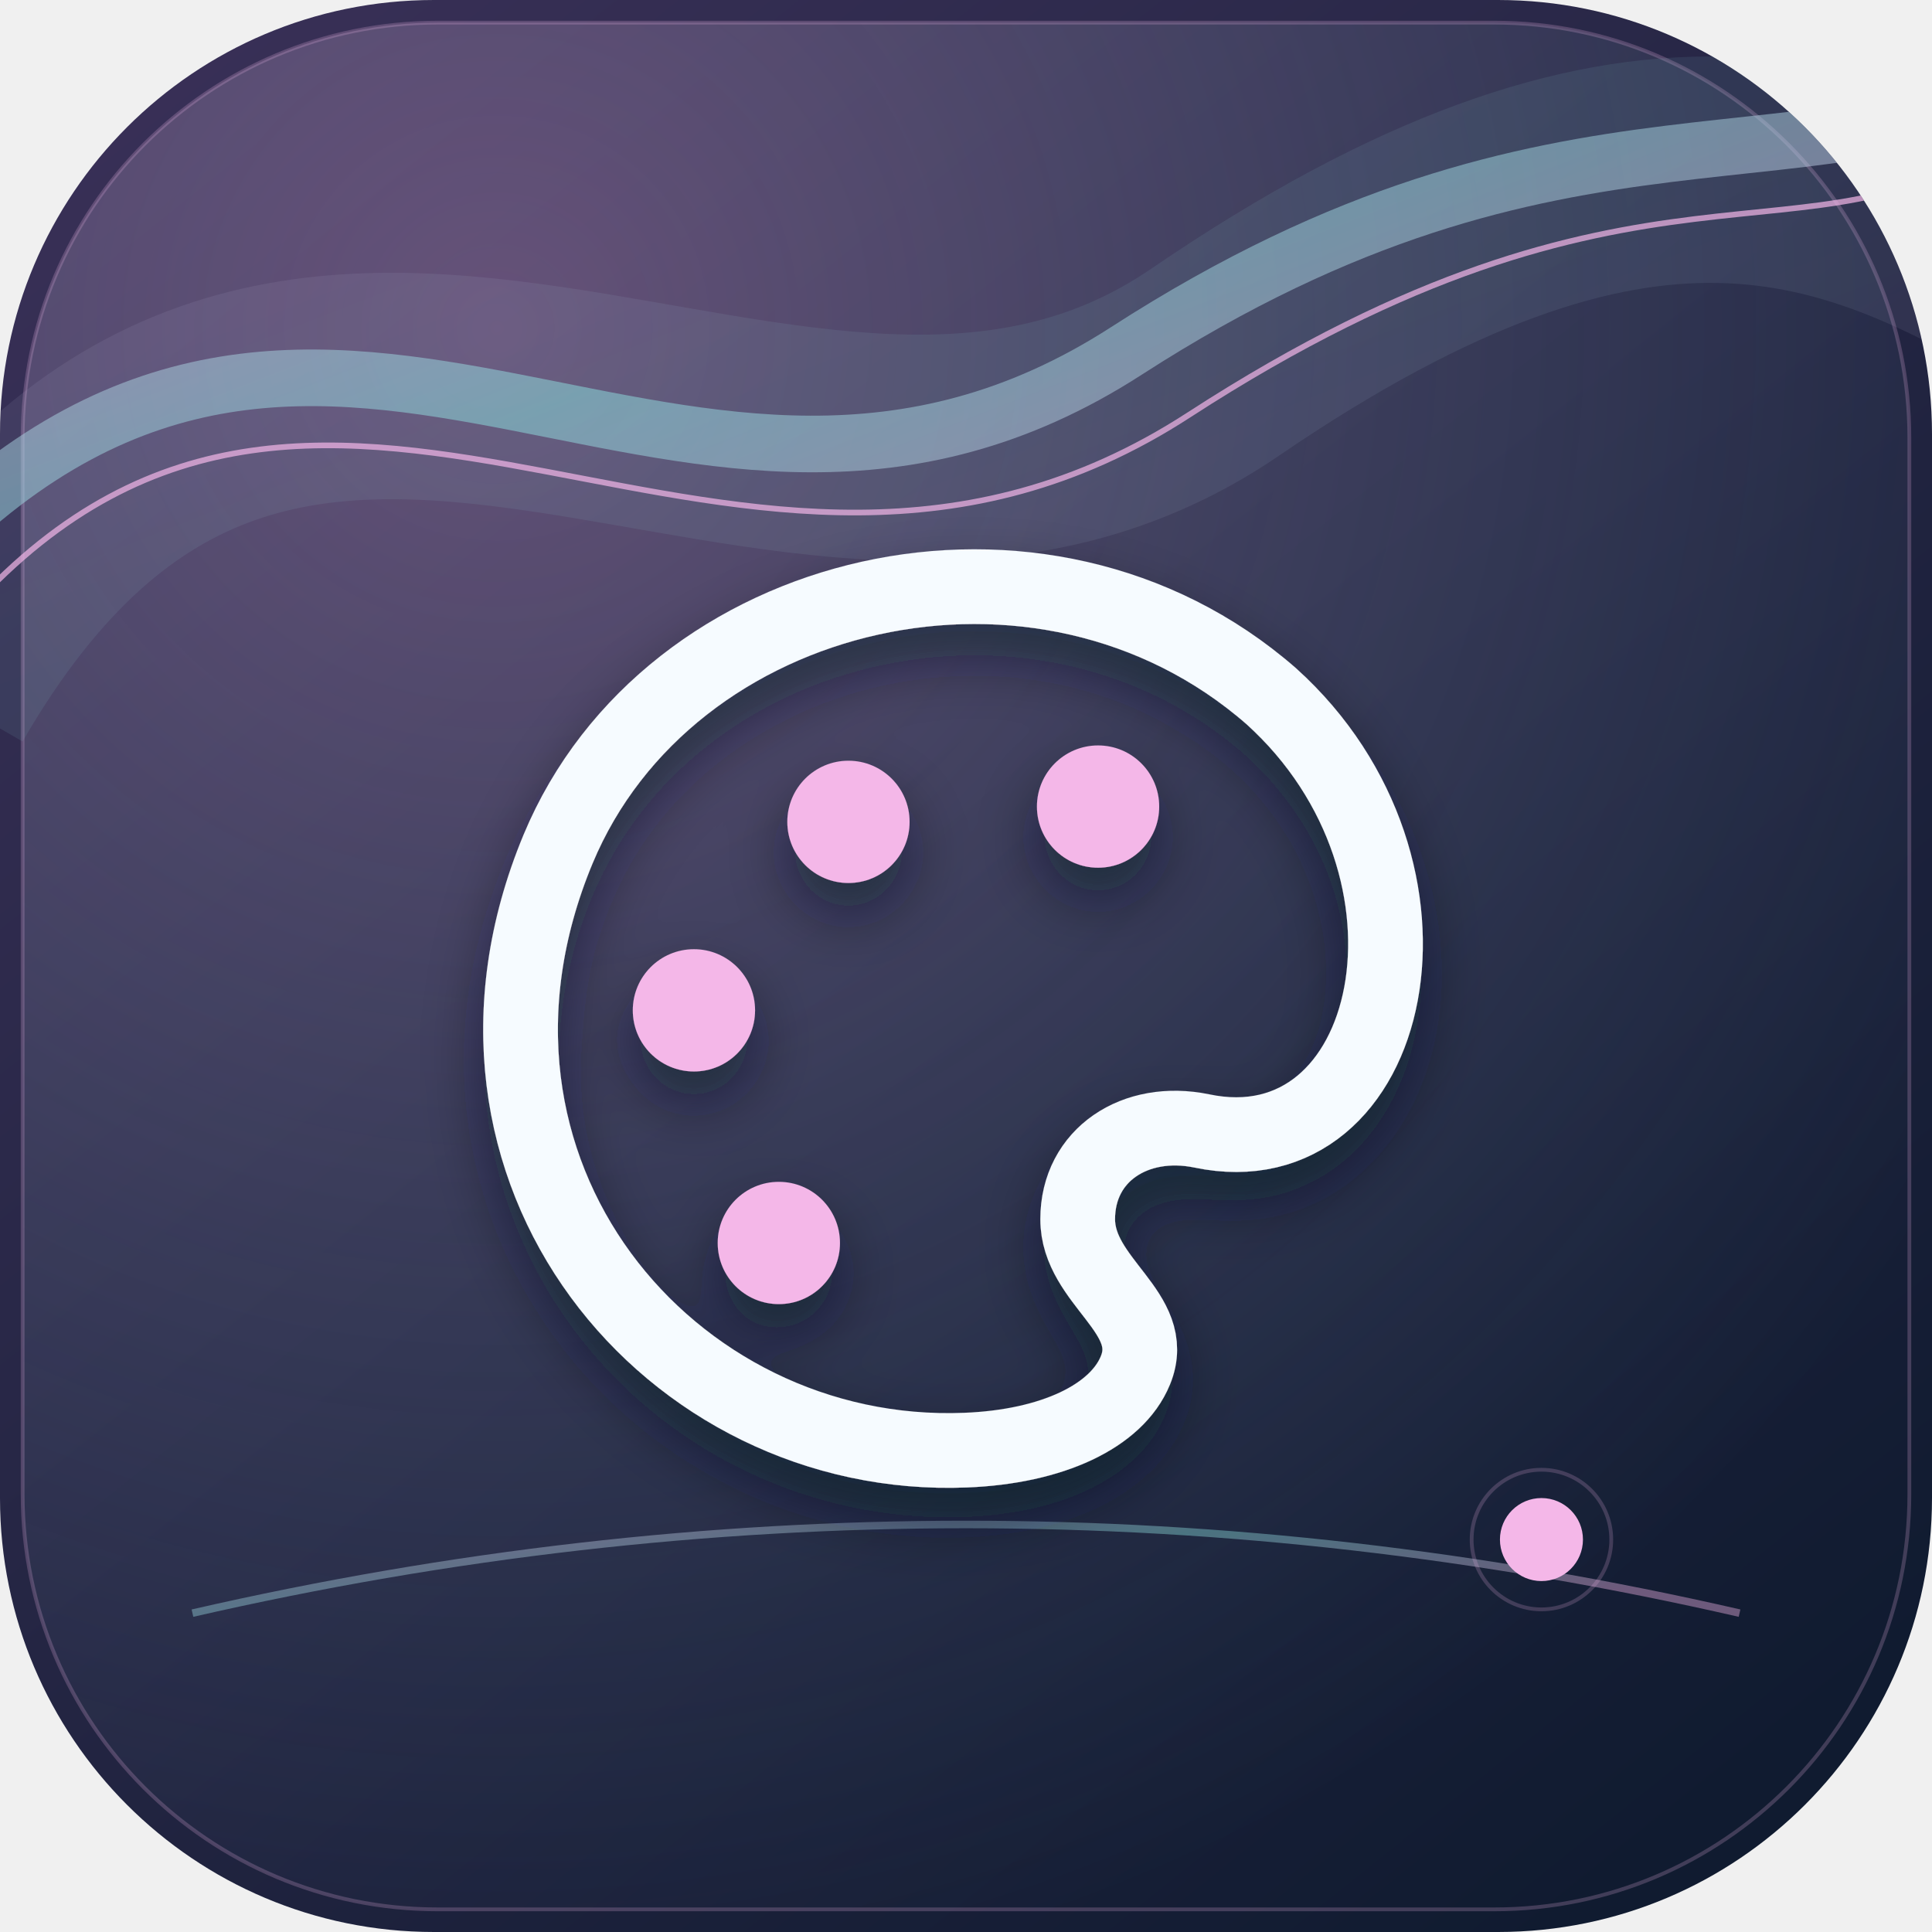
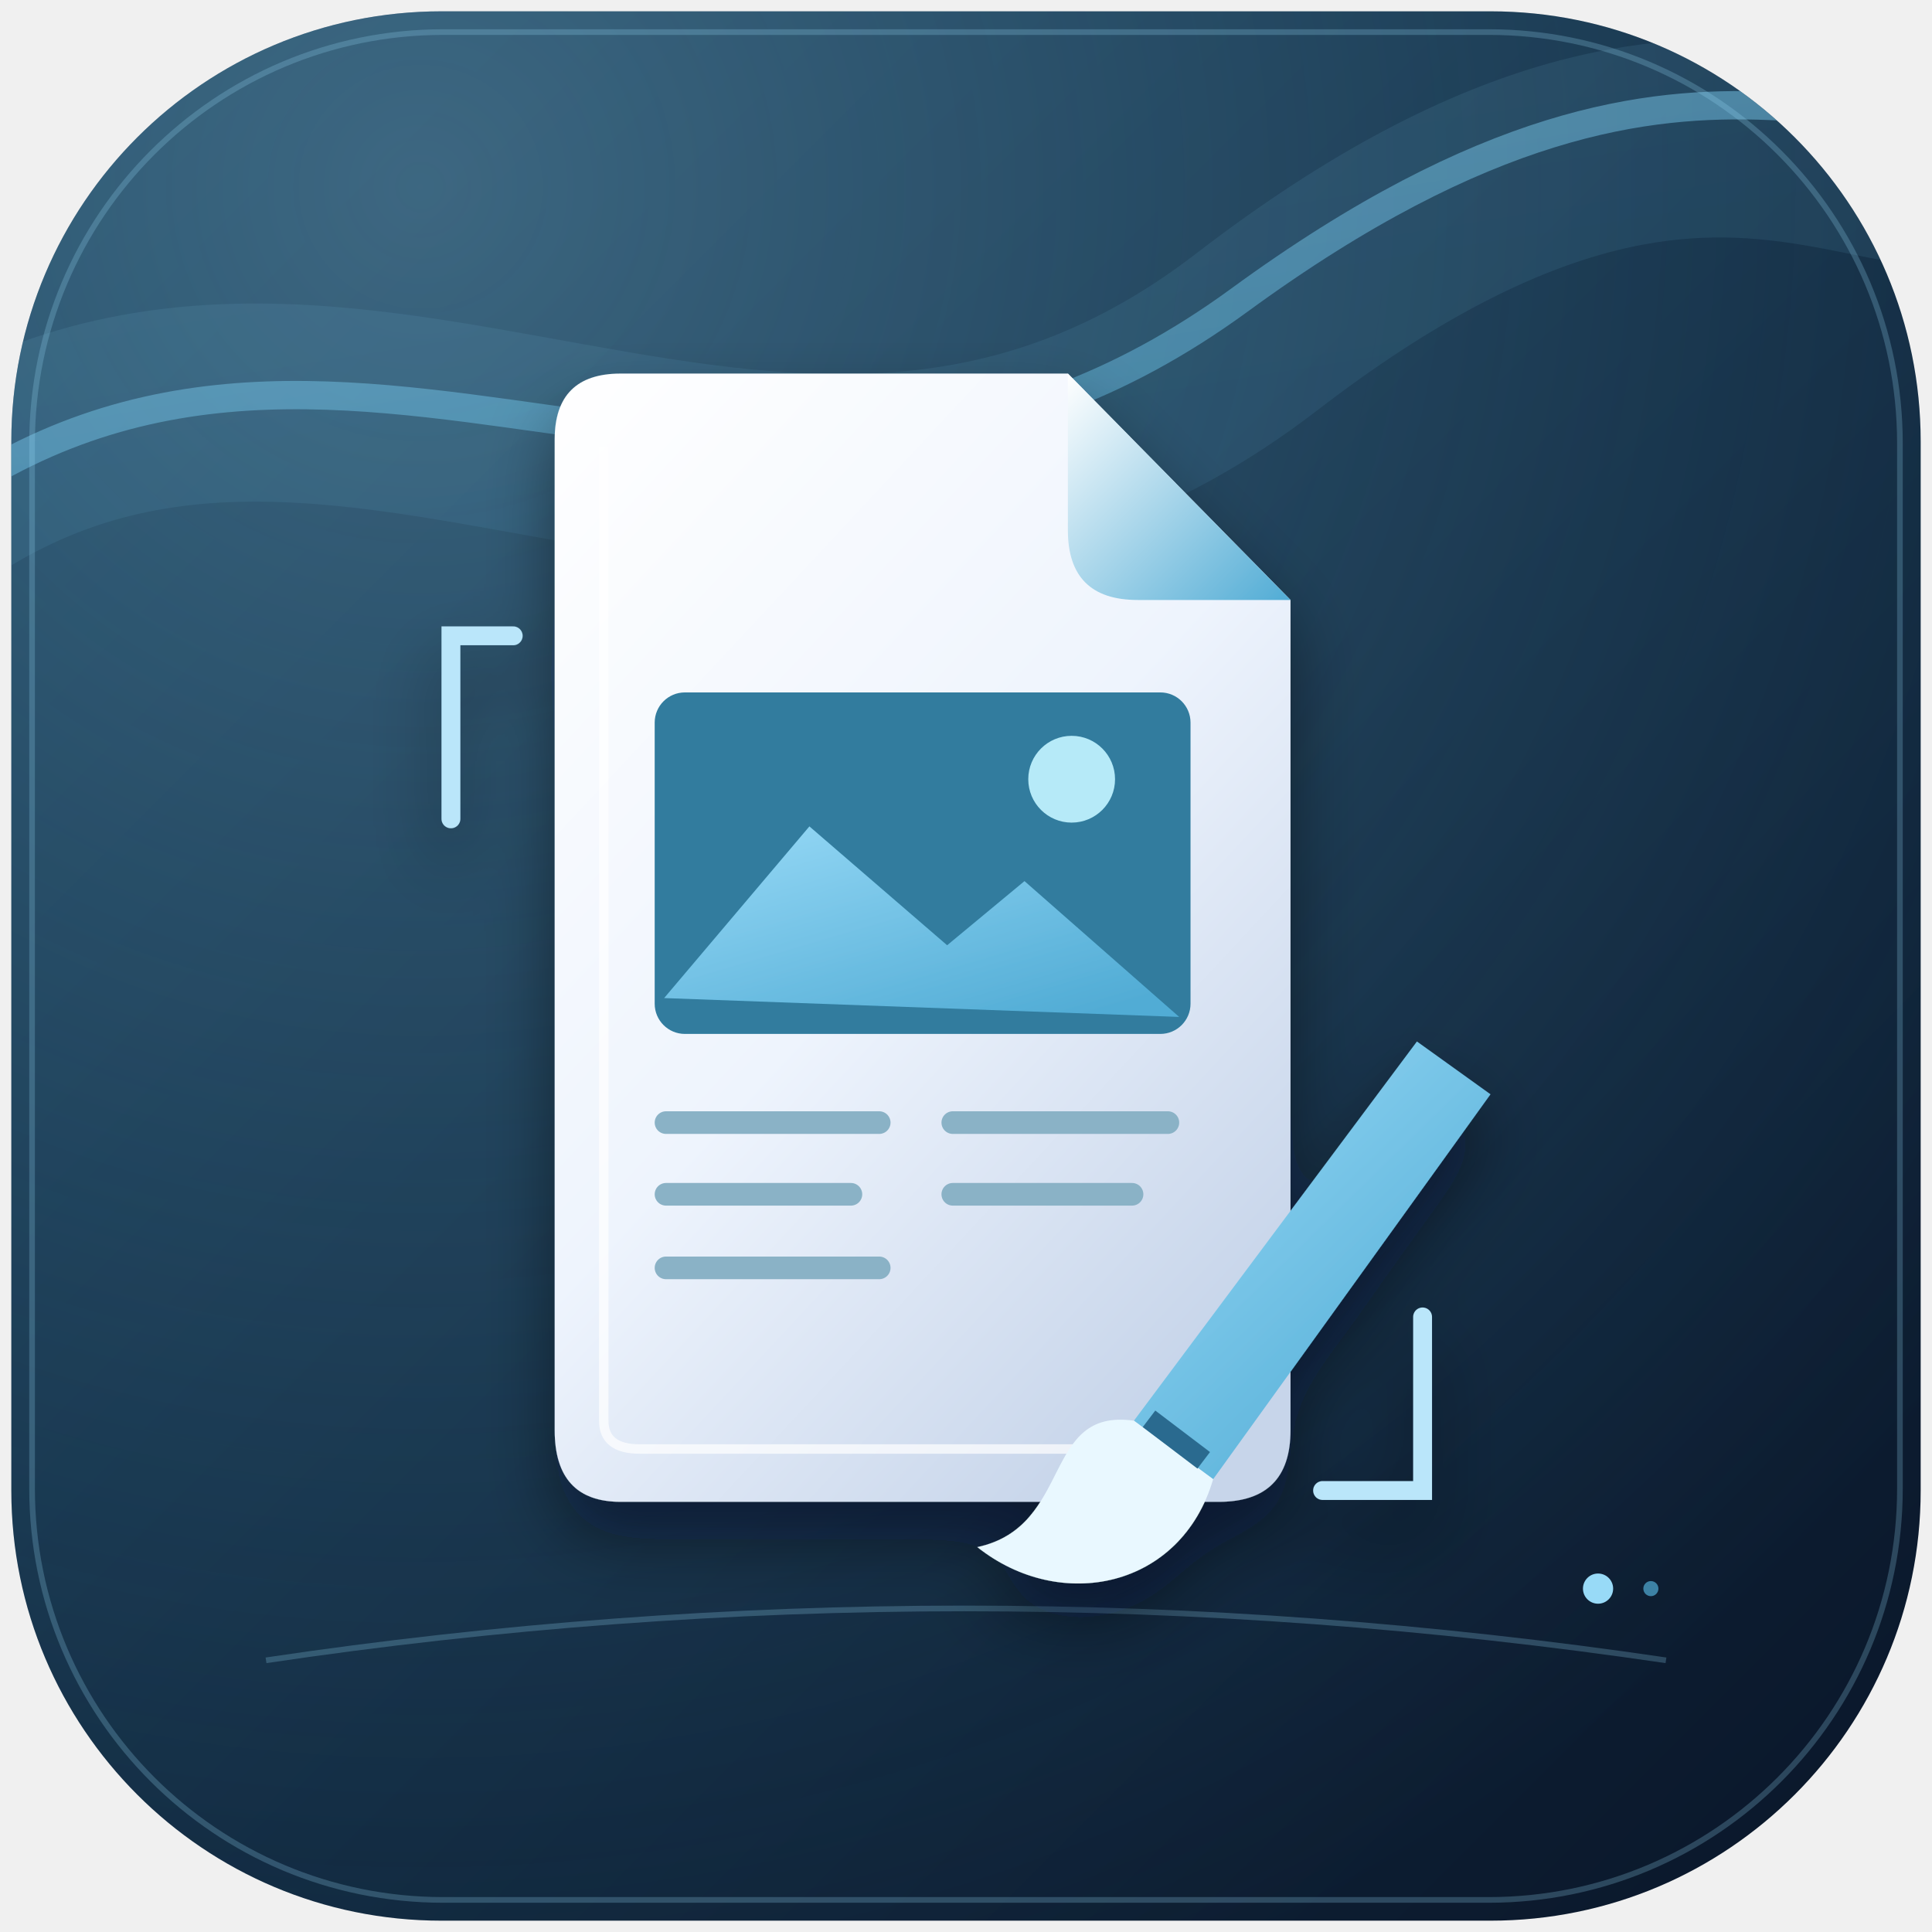
<svg xmlns="http://www.w3.org/2000/svg" width="1024" height="1024" viewBox="0 0 1024 1024" role="img" aria-labelledby="title desc">
  <defs>
-     <linearGradient id="tile" x2=".8" y2="1">
-       <stop stop-color="#3B3159" />
-       <stop offset="1" stop-color="#101B30" />
+     <linearGradient id="tile" x1="0" y1="0" x2="1" y2="1">
+       <stop stop-color="#183C56" />
+       <stop offset="1" stop-color="#0A1629" />
    </linearGradient>
-     <linearGradient id="aurora" x1="0" y1="0" x2="1" y2=".6">
-       <stop stop-color="#F4B7E8" />
-       <stop offset=".52" stop-color="#8CE3E2" />
-       <stop offset="1" stop-color="#F4B7E8" />
+     <radialGradient id="glow" cx=".22" cy=".1" r="1">
+       <stop stop-color="#98DAF7" stop-opacity=".3" />
+       <stop offset="1" stop-color="#51ACD5" stop-opacity="0" />
+     </radialGradient>
+     <linearGradient id="color" x1="0" y1="0" x2=".8" y2="1">
+       <stop stop-color="#98DAF7" />
+       <stop offset="1" stop-color="#51ACD5" />
    </linearGradient>
-     <radialGradient id="glow" cx=".25" cy=".16" r=".9">
-       <stop stop-color="#F4B7E8" stop-opacity=".27" />
-       <stop offset="1" stop-color="#8CE3E2" stop-opacity="0" />
-     </radialGradient>
-     <filter id="shade" x="-.3" y="-.3" width="1.6" height="1.6">
-       <feDropShadow dx="0" dy="18" stdDeviation="18" flood-color="#06111D" flood-opacity=".5" />
+     <linearGradient id="paper" x2=".7" y2="1">
+       <stop stop-color="#FFFFFF" />
+       <stop offset=".55" stop-color="#EEF4FD" />
+       <stop offset="1" stop-color="#C7D5EA" />
+     </linearGradient>
+     <linearGradient id="fold" x2="1" y2="1">
+       <stop stop-color="#FFF" />
+       <stop offset="1" stop-color="#51ACD5" />
+     </linearGradient>
+     <linearGradient id="metal" x2="1" y2=".7">
+       <stop stop-color="#98DAF7" />
+       <stop offset=".45" stop-color="#51ACD5" />
+       <stop offset="1" stop-color="#183C56" />
+     </linearGradient>
+     <filter id="shadow" x="-.3" y="-.25" width="1.6" height="1.6">
+       <feDropShadow dx="0" dy="20" stdDeviation="18" flood-color="#020B19" flood-opacity=".45" />
    </filter>
-     <clipPath id="tile-clip">
-       <rect width="1024" height="1024" rx="230" />
+     <clipPath id="clip">
+       <rect x="6" y="6" width="1012" height="1012" rx="228" />
    </clipPath>
  </defs>
-   <g clip-path="url(#tile-clip)">
+   <g clip-path="url(#clip)">
    <rect width="1024" height="1024" rx="230" fill="url(#tile)" />
-     <rect x="12" y="12" width="1000" height="1000" rx="220" fill="url(#glow)" stroke="#F4B7E8" stroke-opacity=".22" stroke-width="2" />
-     <path d="M-40 363C150 34 420 345 644 192S982 84 1103 159" fill="none" stroke="url(#aurora)" stroke-width="120" opacity=".09" />
-     <path d="M-39 292C178 72 363 337 597 186S960 110 1100 32" fill="none" stroke="url(#aurora)" stroke-width="30" opacity=".5" />
-     <path d="M-15 322C177 111 391 375 630 220S962 147 1060 73" fill="none" stroke="#F4B7E8" stroke-width="3" opacity=".7" />
-     <path d="M102 855Q512 761 922 855" fill="none" stroke="url(#aurora)" stroke-width="4" opacity=".4" />
-     <g transform="translate(51 63) scale(.9)" fill="none" stroke="#F6FBFF" stroke-width="44" stroke-linecap="round" stroke-linejoin="round" filter="url(#shade)">
-       <path d="M692 340C557 222 337 274 272 430C193 620 338 791 512 784C563 782 601 764 612 737C626 703 578 685 578 648C578 610 612 588 651 596C765 620 805 442 692 340Z" />
-       <circle cx="590" cy="405" r="36" fill="#F4B7E8" stroke="none" />
-       <circle cx="443" cy="414" r="36" fill="#F4B7E8" stroke="none" />
-       <circle cx="352" cy="525" r="36" fill="#F4B7E8" stroke="none" />
-       <circle cx="402" cy="662" r="36" fill="#F4B7E8" stroke="none" />
+     <rect width="1024" height="1024" fill="url(#glow)" />
+     <path d="M-90 310C148 68 397 383 666 176S1017 155 1110 64" stroke="url(#color)" stroke-width="105" opacity=".1" fill="none" />
+     <path d="M-50 281C178 97 397 349 657 159S999 117 1095 32" stroke="url(#color)" stroke-width="15" opacity=".5" fill="none" />
+     <path d="M141 880Q510 825 883 880" fill="none" stroke="#98DAF7" opacity=".24" stroke-width="3" />
+     <g filter="url(#shadow)">
+       <path d="M294 233Q294 198 329 198H566L684 318V758Q684 796 646 796H329Q294 796 294 758Z" fill="url(#paper)" />
+       <path d="M566 198V281Q566 318 603 318H684Z" fill="url(#fold)" />
+       <path d="M320 237V753Q320 768 339 768H641" stroke="#FFF" stroke-opacity=".7" stroke-width="5" fill="none" />
+       <rect x="347" y="367" width="284" height="181" rx="16" fill="#307C9E" />
+       <circle cx="568" cy="413" r="23" fill="#B6EAF8" />
+       <path d="M352 529L429 438L502 501L543 467L625 539Z" fill="url(#color)" />
+       <path d="M353 595H466M353 633H451M353 672H466M505 595H619M505 633H600" stroke="#8AB2C6" stroke-width="12" stroke-linecap="round" />
+       <path d="M601 753L751 552L790 580L643 784Z" fill="url(#color)" />
+       <path d="M601 753C552 746 569 809 518 820C562 855 626 842 643 784Z" fill="#E9F8FF" />
+       <path d="M609 752L638 774" stroke="#2C6B8F" stroke-width="11" />
+       <path d="M239 434V337H272M701 790H754V698" stroke="#BAE6FA" stroke-width="10" stroke-linecap="round" fill="none" />
    </g>
-     <circle cx="817" cy="816" r="22" fill="#F4B7E8" />
-     <circle cx="817" cy="816" r="37" fill="none" stroke="#F4B7E8" stroke-opacity=".2" stroke-width="2" />
+     <rect x="17" y="17" width="990" height="990" rx="218" fill="none" stroke="#98DAF7" opacity=".24" stroke-width="3" />
+     <circle cx="847" cy="842" r="8" fill="#98DAF7" />
+     <circle cx="875" cy="842" r="4" fill="#51ACD5" opacity=".7" />
  </g>
</svg>
